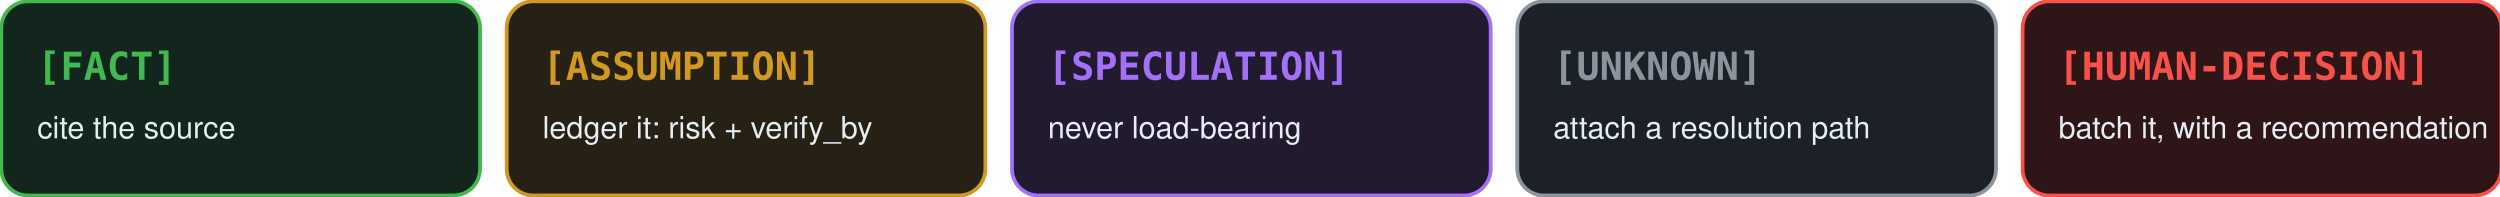
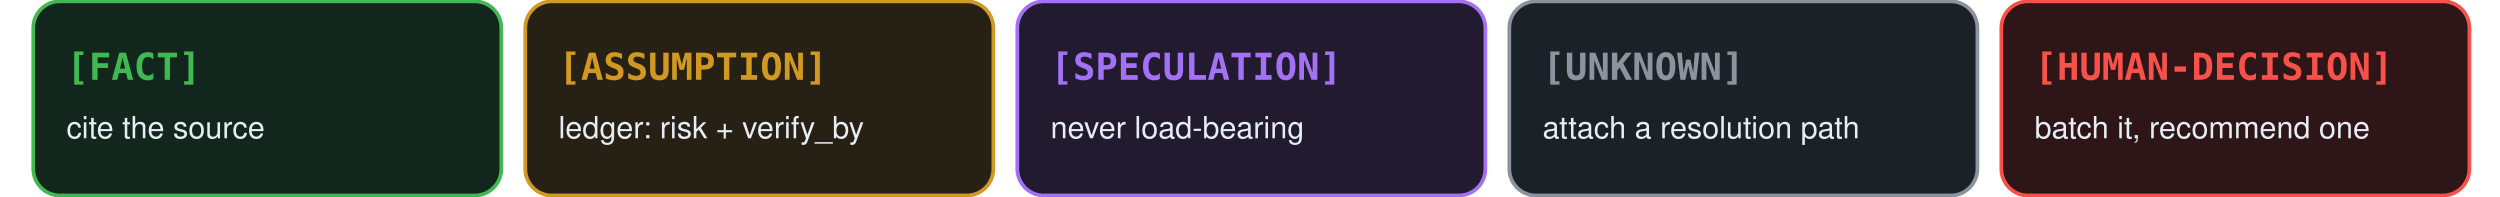
<svg xmlns="http://www.w3.org/2000/svg" viewBox="0 0 940 74" role="img" aria-label="the five epistemic labels">
  <g>
-     <rect x="0.5" y="0.5" width="180" height="73" rx="10" fill="#12261e" stroke="#3fb950" stroke-width="1.4" />
-     <text x="14" y="30" font-family="ui-monospace,Consolas,monospace" font-size="14.5" font-weight="700" fill="#3fb950">[FACT]</text>
-     <text x="14" y="52" font-family="-apple-system,Segoe UI,Helvetica,Arial,sans-serif" font-size="11.5" fill="#e6edf3">cite the source</text>
+     <rect x="12.5" y="0.5" width="176" height="73" rx="10" fill="#12261e" stroke="#3fb950" stroke-width="1.4" />
+     <text x="25" y="30" font-family="ui-monospace,Consolas,monospace" font-size="14" font-weight="700" fill="#3fb950">[FACT]</text>
+     <text x="25" y="52" font-family="-apple-system,Segoe UI,Helvetica,Arial,sans-serif" font-size="11.5" fill="#e6edf3">cite the source</text>
  </g>
  <g>
-     <rect x="190.5" y="0.5" width="180" height="73" rx="10" fill="#272115" stroke="#d29922" stroke-width="1.4" />
-     <text x="204" y="30" font-family="ui-monospace,Consolas,monospace" font-size="14.5" font-weight="700" fill="#d29922">[ASSUMPTION]</text>
-     <text x="204" y="52" font-family="-apple-system,Segoe UI,Helvetica,Arial,sans-serif" font-size="11.5" fill="#e6edf3">ledger it: risk + verify_by</text>
+     <rect x="197.5" y="0.5" width="176" height="73" rx="10" fill="#272115" stroke="#d29922" stroke-width="1.4" />
+     <text x="210" y="30" font-family="ui-monospace,Consolas,monospace" font-size="14" font-weight="700" fill="#d29922">[ASSUMPTION]</text>
+     <text x="210" y="52" font-family="-apple-system,Segoe UI,Helvetica,Arial,sans-serif" font-size="11.5" fill="#e6edf3">ledger: risk + verify_by</text>
  </g>
  <g>
-     <rect x="380.5" y="0.5" width="180" height="73" rx="10" fill="#221a2e" stroke="#a371f7" stroke-width="1.4" />
-     <text x="394" y="30" font-family="ui-monospace,Consolas,monospace" font-size="14.5" font-weight="700" fill="#a371f7">[SPECULATION]</text>
-     <text x="394" y="52" font-family="-apple-system,Segoe UI,Helvetica,Arial,sans-serif" font-size="11.5" fill="#e6edf3">never load-bearing</text>
+     <rect x="382.5" y="0.5" width="176" height="73" rx="10" fill="#221a2e" stroke="#a371f7" stroke-width="1.4" />
+     <text x="395" y="30" font-family="ui-monospace,Consolas,monospace" font-size="14" font-weight="700" fill="#a371f7">[SPECULATION]</text>
+     <text x="395" y="52" font-family="-apple-system,Segoe UI,Helvetica,Arial,sans-serif" font-size="11.5" fill="#e6edf3">never load-bearing</text>
  </g>
  <g>
-     <rect x="570.5" y="0.5" width="180" height="73" rx="10" fill="#1c2128" stroke="#8b949e" stroke-width="1.4" />
-     <text x="584" y="30" font-family="ui-monospace,Consolas,monospace" font-size="14.5" font-weight="700" fill="#8b949e">[UNKNOWN]</text>
-     <text x="584" y="52" font-family="-apple-system,Segoe UI,Helvetica,Arial,sans-serif" font-size="11.5" fill="#e6edf3">attach a resolution path</text>
+     <rect x="567.5" y="0.5" width="176" height="73" rx="10" fill="#1c2128" stroke="#8b949e" stroke-width="1.4" />
+     <text x="580" y="30" font-family="ui-monospace,Consolas,monospace" font-size="14" font-weight="700" fill="#8b949e">[UNKNOWN]</text>
+     <text x="580" y="52" font-family="-apple-system,Segoe UI,Helvetica,Arial,sans-serif" font-size="11.5" fill="#e6edf3">attach a resolution path</text>
  </g>
  <g>
-     <rect x="760.5" y="0.5" width="180" height="73" rx="10" fill="#2d1518" stroke="#f85149" stroke-width="1.4" />
-     <text x="774" y="30" font-family="ui-monospace,Consolas,monospace" font-size="14.5" font-weight="700" fill="#f85149">[HUMAN-DECISION]</text>
-     <text x="774" y="52" font-family="-apple-system,Segoe UI,Helvetica,Arial,sans-serif" font-size="11.5" fill="#e6edf3">batch it, with a recommendation</text>
+     <rect x="752.5" y="0.5" width="176" height="73" rx="10" fill="#2d1518" stroke="#f85149" stroke-width="1.4" />
+     <text x="765" y="30" font-family="ui-monospace,Consolas,monospace" font-size="14" font-weight="700" fill="#f85149">[HUMAN-DECISION]</text>
+     <text x="765" y="52" font-family="-apple-system,Segoe UI,Helvetica,Arial,sans-serif" font-size="11.5" fill="#e6edf3">batch it, recommend one</text>
  </g>
</svg>
